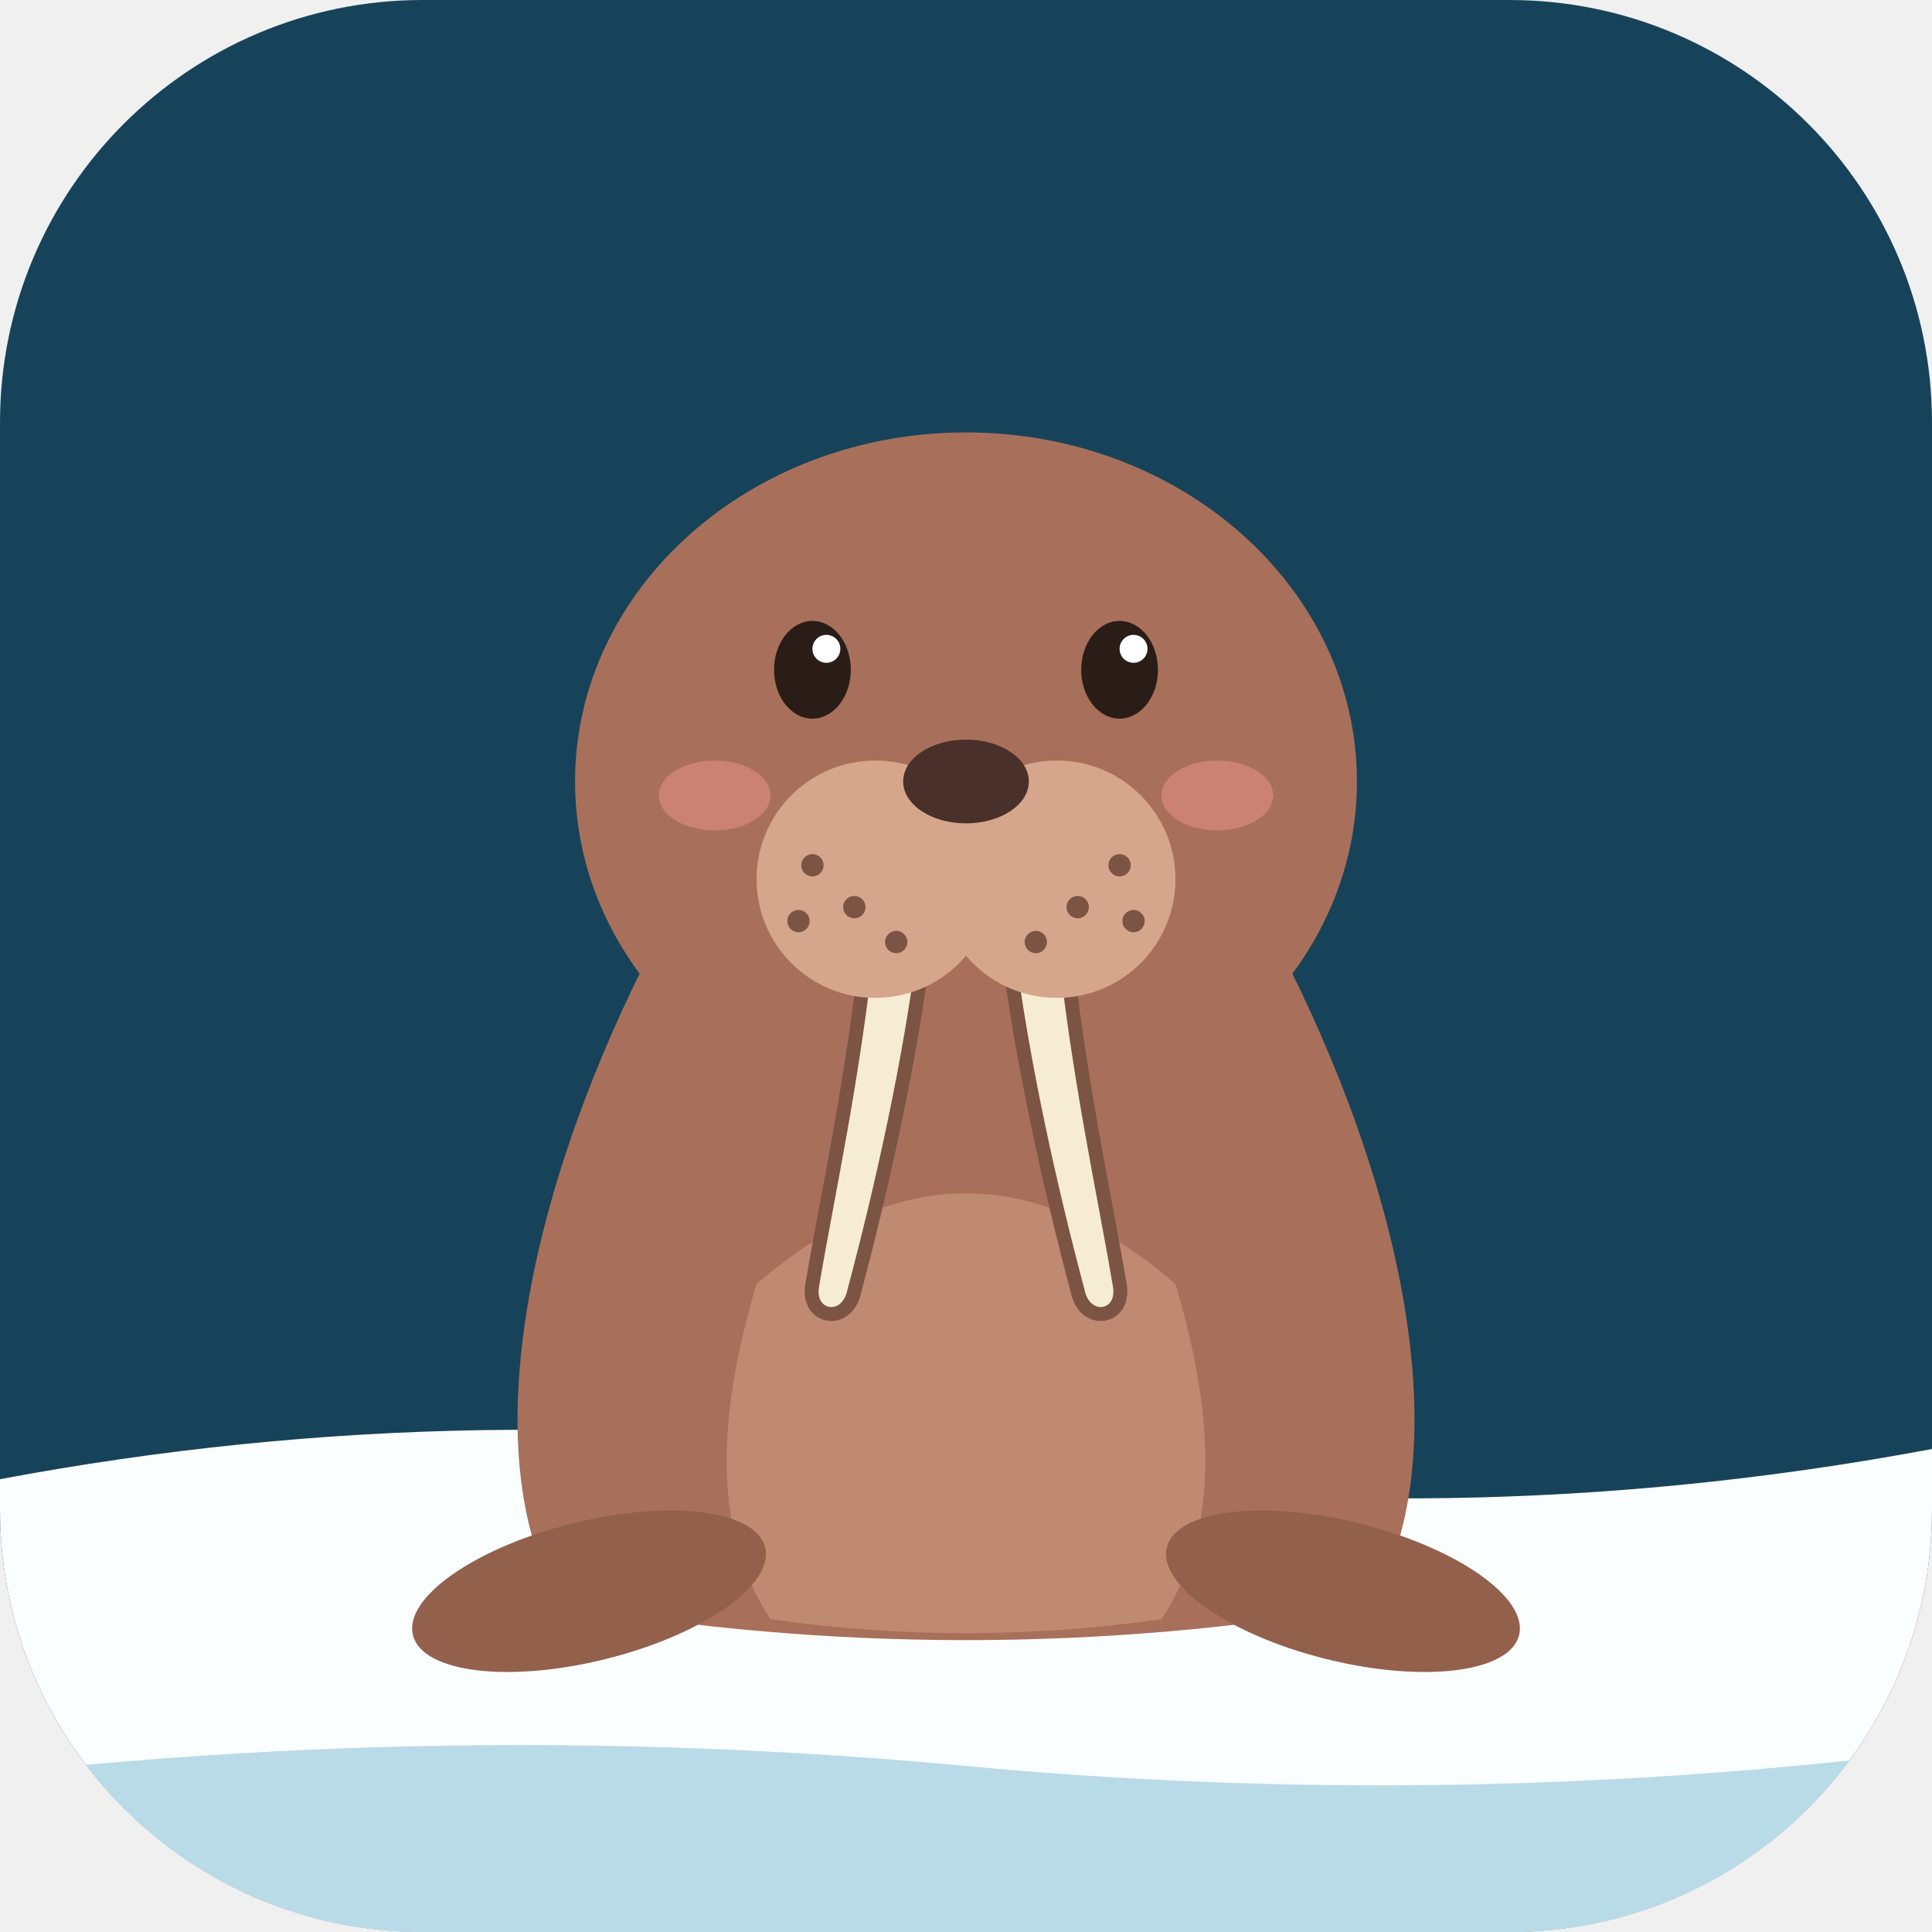
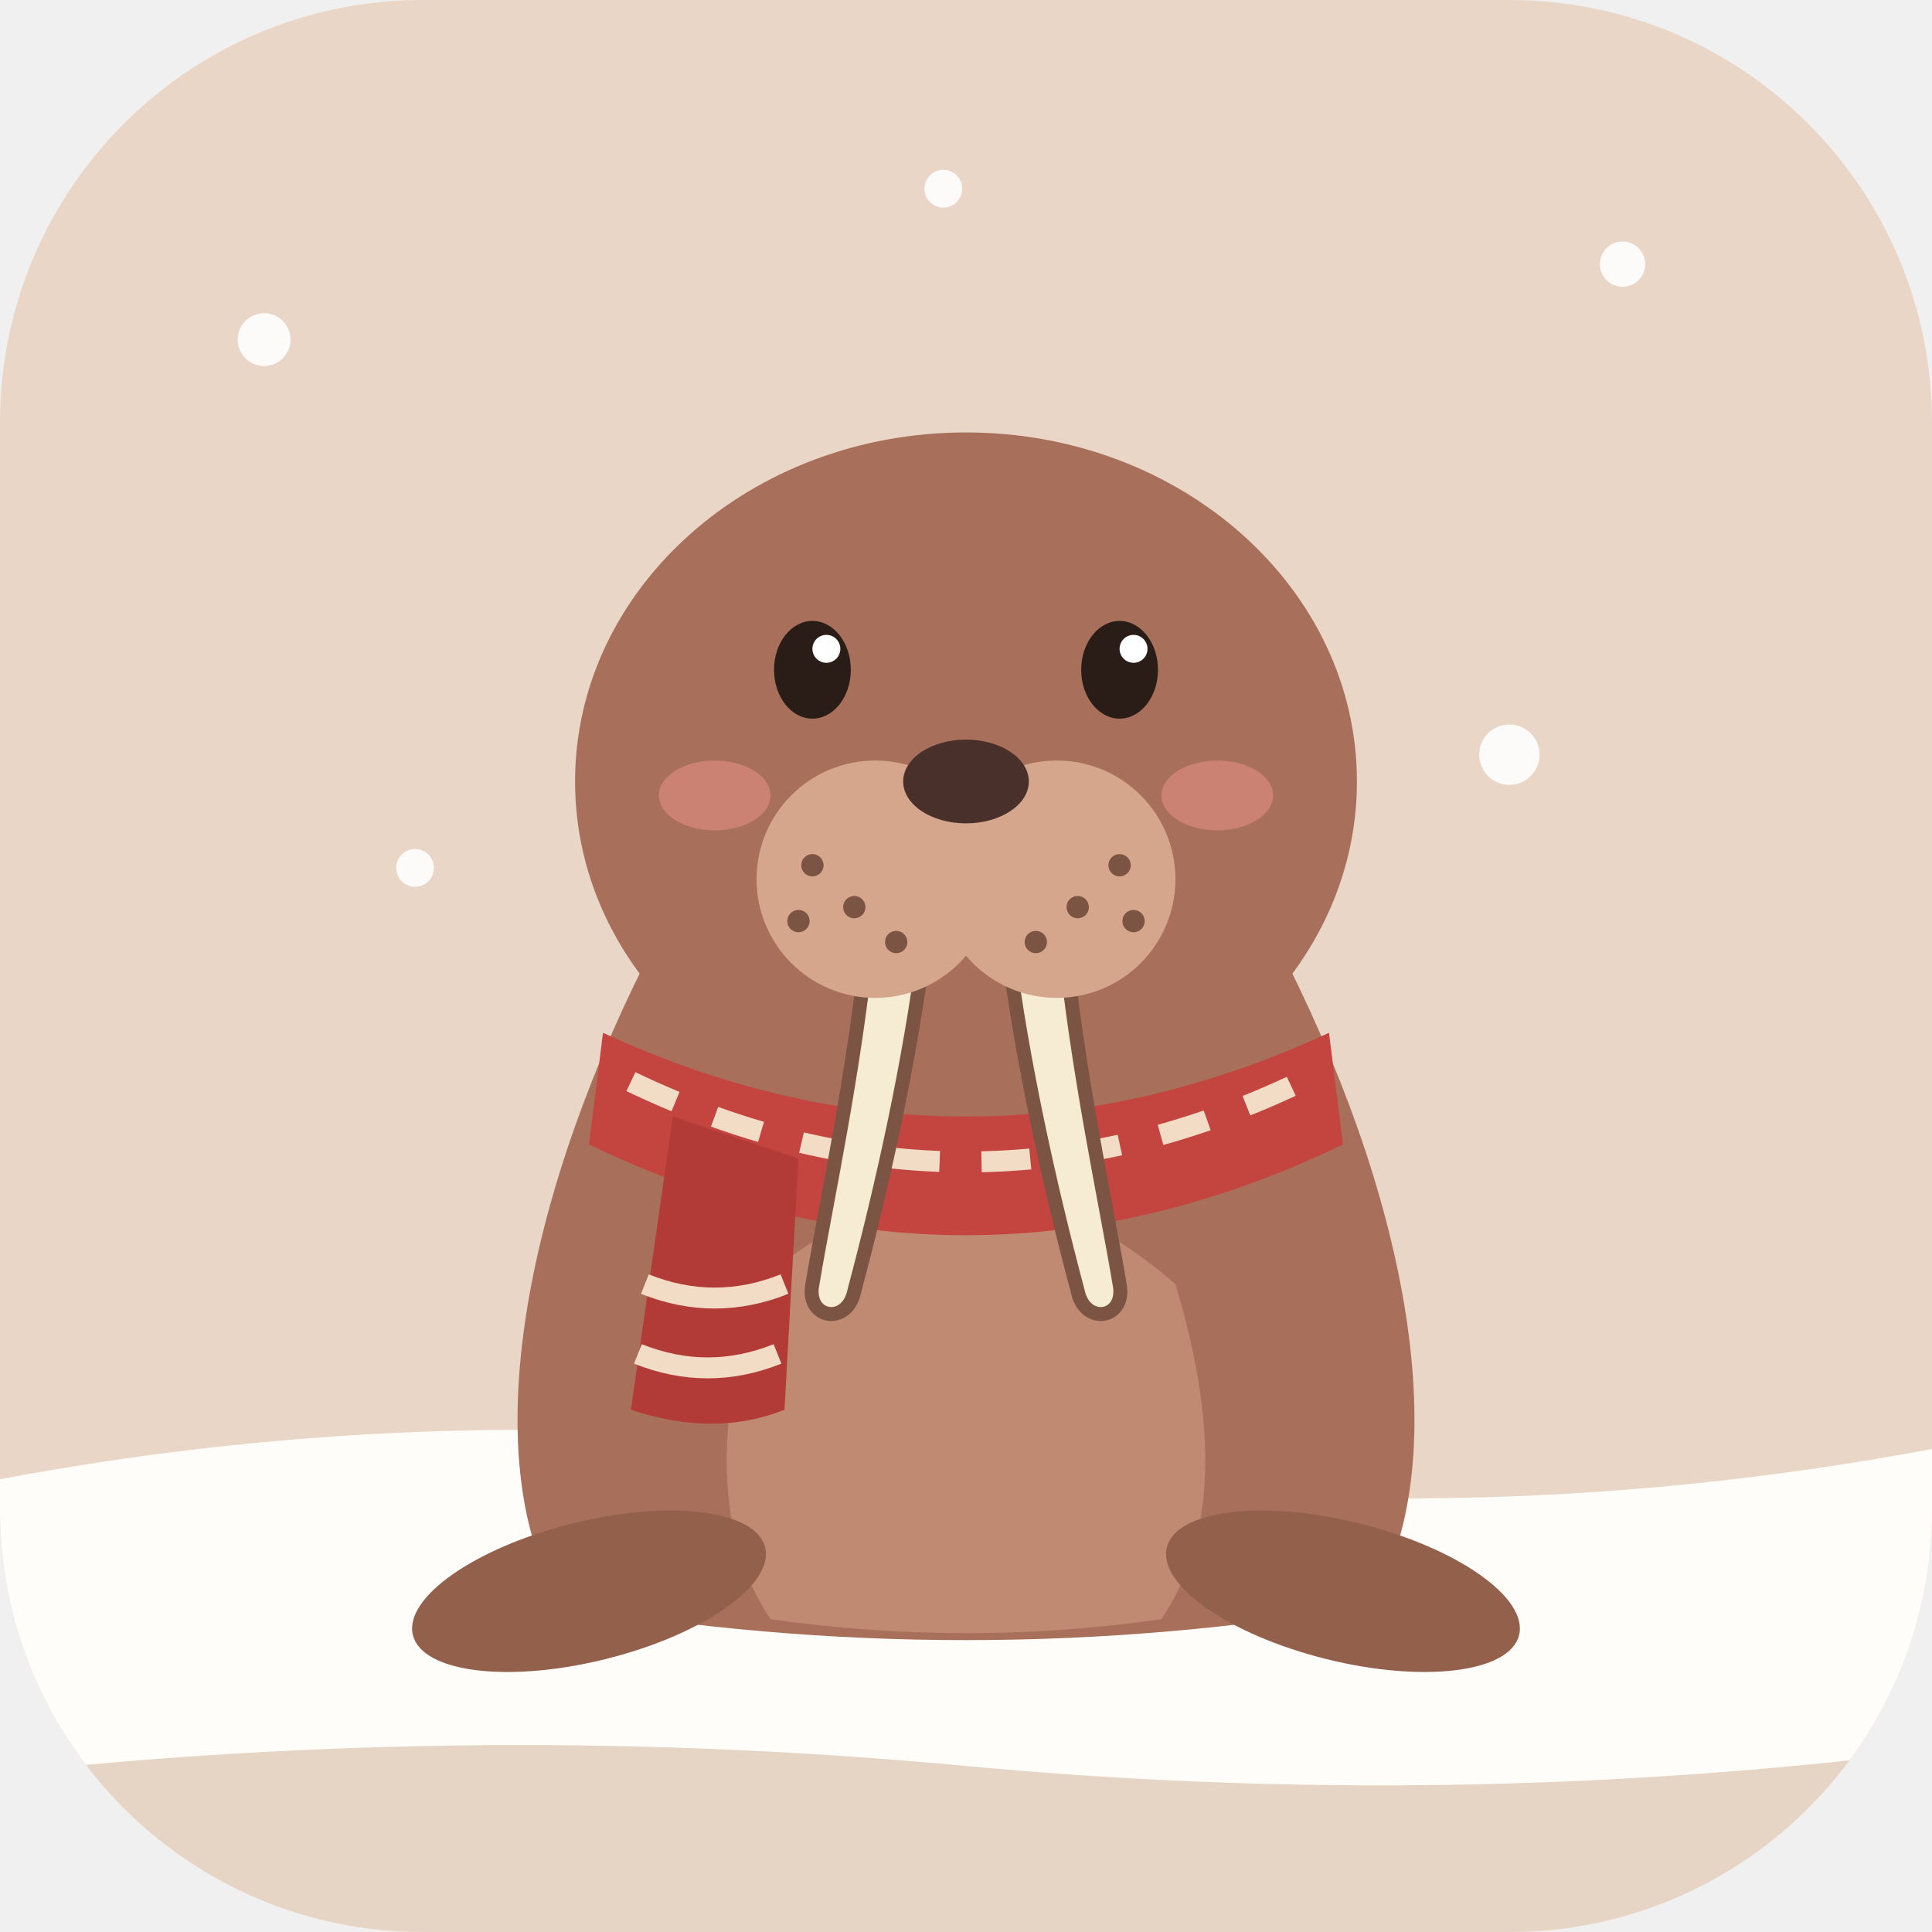
<svg xmlns="http://www.w3.org/2000/svg" viewBox="0 0 512 512">
  <defs>
    <clipPath id="r">
      <rect width="512" height="512" rx="112" />
    </clipPath>
  </defs>
  <g clip-path="url(#r)">
-     <rect width="512" height="512" fill="#17435a" />
-     <path d="M0 392Q128 368 256 388T512 384V512H0Z" fill="#fbfeff" />
-     <path d="M0 470Q128 456 256 468T512 464V512H0Z" fill="#b9dbe7" />
+     <rect width="512" height="512" fill="#e9d6c6" />
+     <g fill="#fff" opacity=".9">
+       <circle cx="70" cy="90" r="7" />
+       <circle cx="430" cy="70" r="6" />
+       <circle cx="400" cy="200" r="8" />
+       <circle cx="110" cy="230" r="5" />
+       <circle cx="250" cy="50" r="5" />
+     </g>
+     <path d="M0 392Q128 368 256 388T512 384V512H0Z" fill="#fffdf9" />
+     <path d="M0 470Q128 456 256 468T512 464V512H0Z" fill="#e6d4c4" />
    <g transform="translate(256 270) scale(1.85) translate(-120 -112)">
      <path d="M74 104C56 140 50 176 62 196Q120 206 178 196C190 176 184 140 166 104Z" fill="#a8705a" />
      <path d="M90 150Q120 124 150 150C156 170 156 186 148 198Q120 202 92 198C84 186 84 170 90 150Z" fill="#c08a72" />
      <ellipse cx="66" cy="194" rx="26" ry="10" transform="rotate(-14 66 194)" fill="#93604c" />
      <ellipse cx="174" cy="194" rx="26" ry="10" transform="rotate(14 174 194)" fill="#93604c" />
      <ellipse cx="120" cy="78" rx="56" ry="50" fill="#a8705a" />
      <ellipse cx="98" cy="62" rx="5.5" ry="7" fill="#2a1d18" />
      <ellipse cx="142" cy="62" rx="5.5" ry="7" fill="#2a1d18" />
      <circle cx="100" cy="59" r="2" fill="#fff" />
      <circle cx="144" cy="59" r="2" fill="#fff" />
      <ellipse cx="84" cy="80" rx="8" ry="5" fill="#e98f86" opacity=".55" />
      <ellipse cx="156" cy="80" rx="8" ry="5" fill="#e98f86" opacity=".55" />
+       <path d="M68 114Q120 138 172 114L174 130Q120 156 66 130Z" fill="#c4443f" />
+       <path d="M72 121Q120 144 168 121" stroke="#f3dcc6" stroke-width="3" fill="none" stroke-dasharray="7 6" />
+       <path d="M78 126L72 168Q84 172 94 168L96 132Z" fill="#b23b37" />
+       <path d="M73 160Q83 164 93 160M74 150Q84 154 94 150" stroke="#f3dcc6" stroke-width="3" fill="none" />
      <g fill="#f6ecd4" stroke="#7c5444" stroke-width="2" stroke-linejoin="round">
        <path d="M106 100C104 120 100 138 98 150C97 155 103 156 104 151C108 136 112 118 114 102Z" />
        <path d="M134 100C136 120 140 138 142 150C143 155 137 156 136 151C132 136 128 118 126 102Z" />
      </g>
      <circle cx="107" cy="92" r="17" fill="#d6a68c" />
      <circle cx="133" cy="92" r="17" fill="#d6a68c" />
      <g fill="#7c5444">
        <circle cx="98" cy="90" r="1.6" />
        <circle cx="104" cy="96" r="1.6" />
        <circle cx="96" cy="98" r="1.6" />
        <circle cx="110" cy="101" r="1.6" />
        <circle cx="142" cy="90" r="1.6" />
        <circle cx="136" cy="96" r="1.6" />
        <circle cx="144" cy="98" r="1.6" />
        <circle cx="130" cy="101" r="1.6" />
      </g>
      <ellipse cx="120" cy="78" rx="9" ry="6" fill="#4a302a" />
    </g>
  </g>
</svg>
